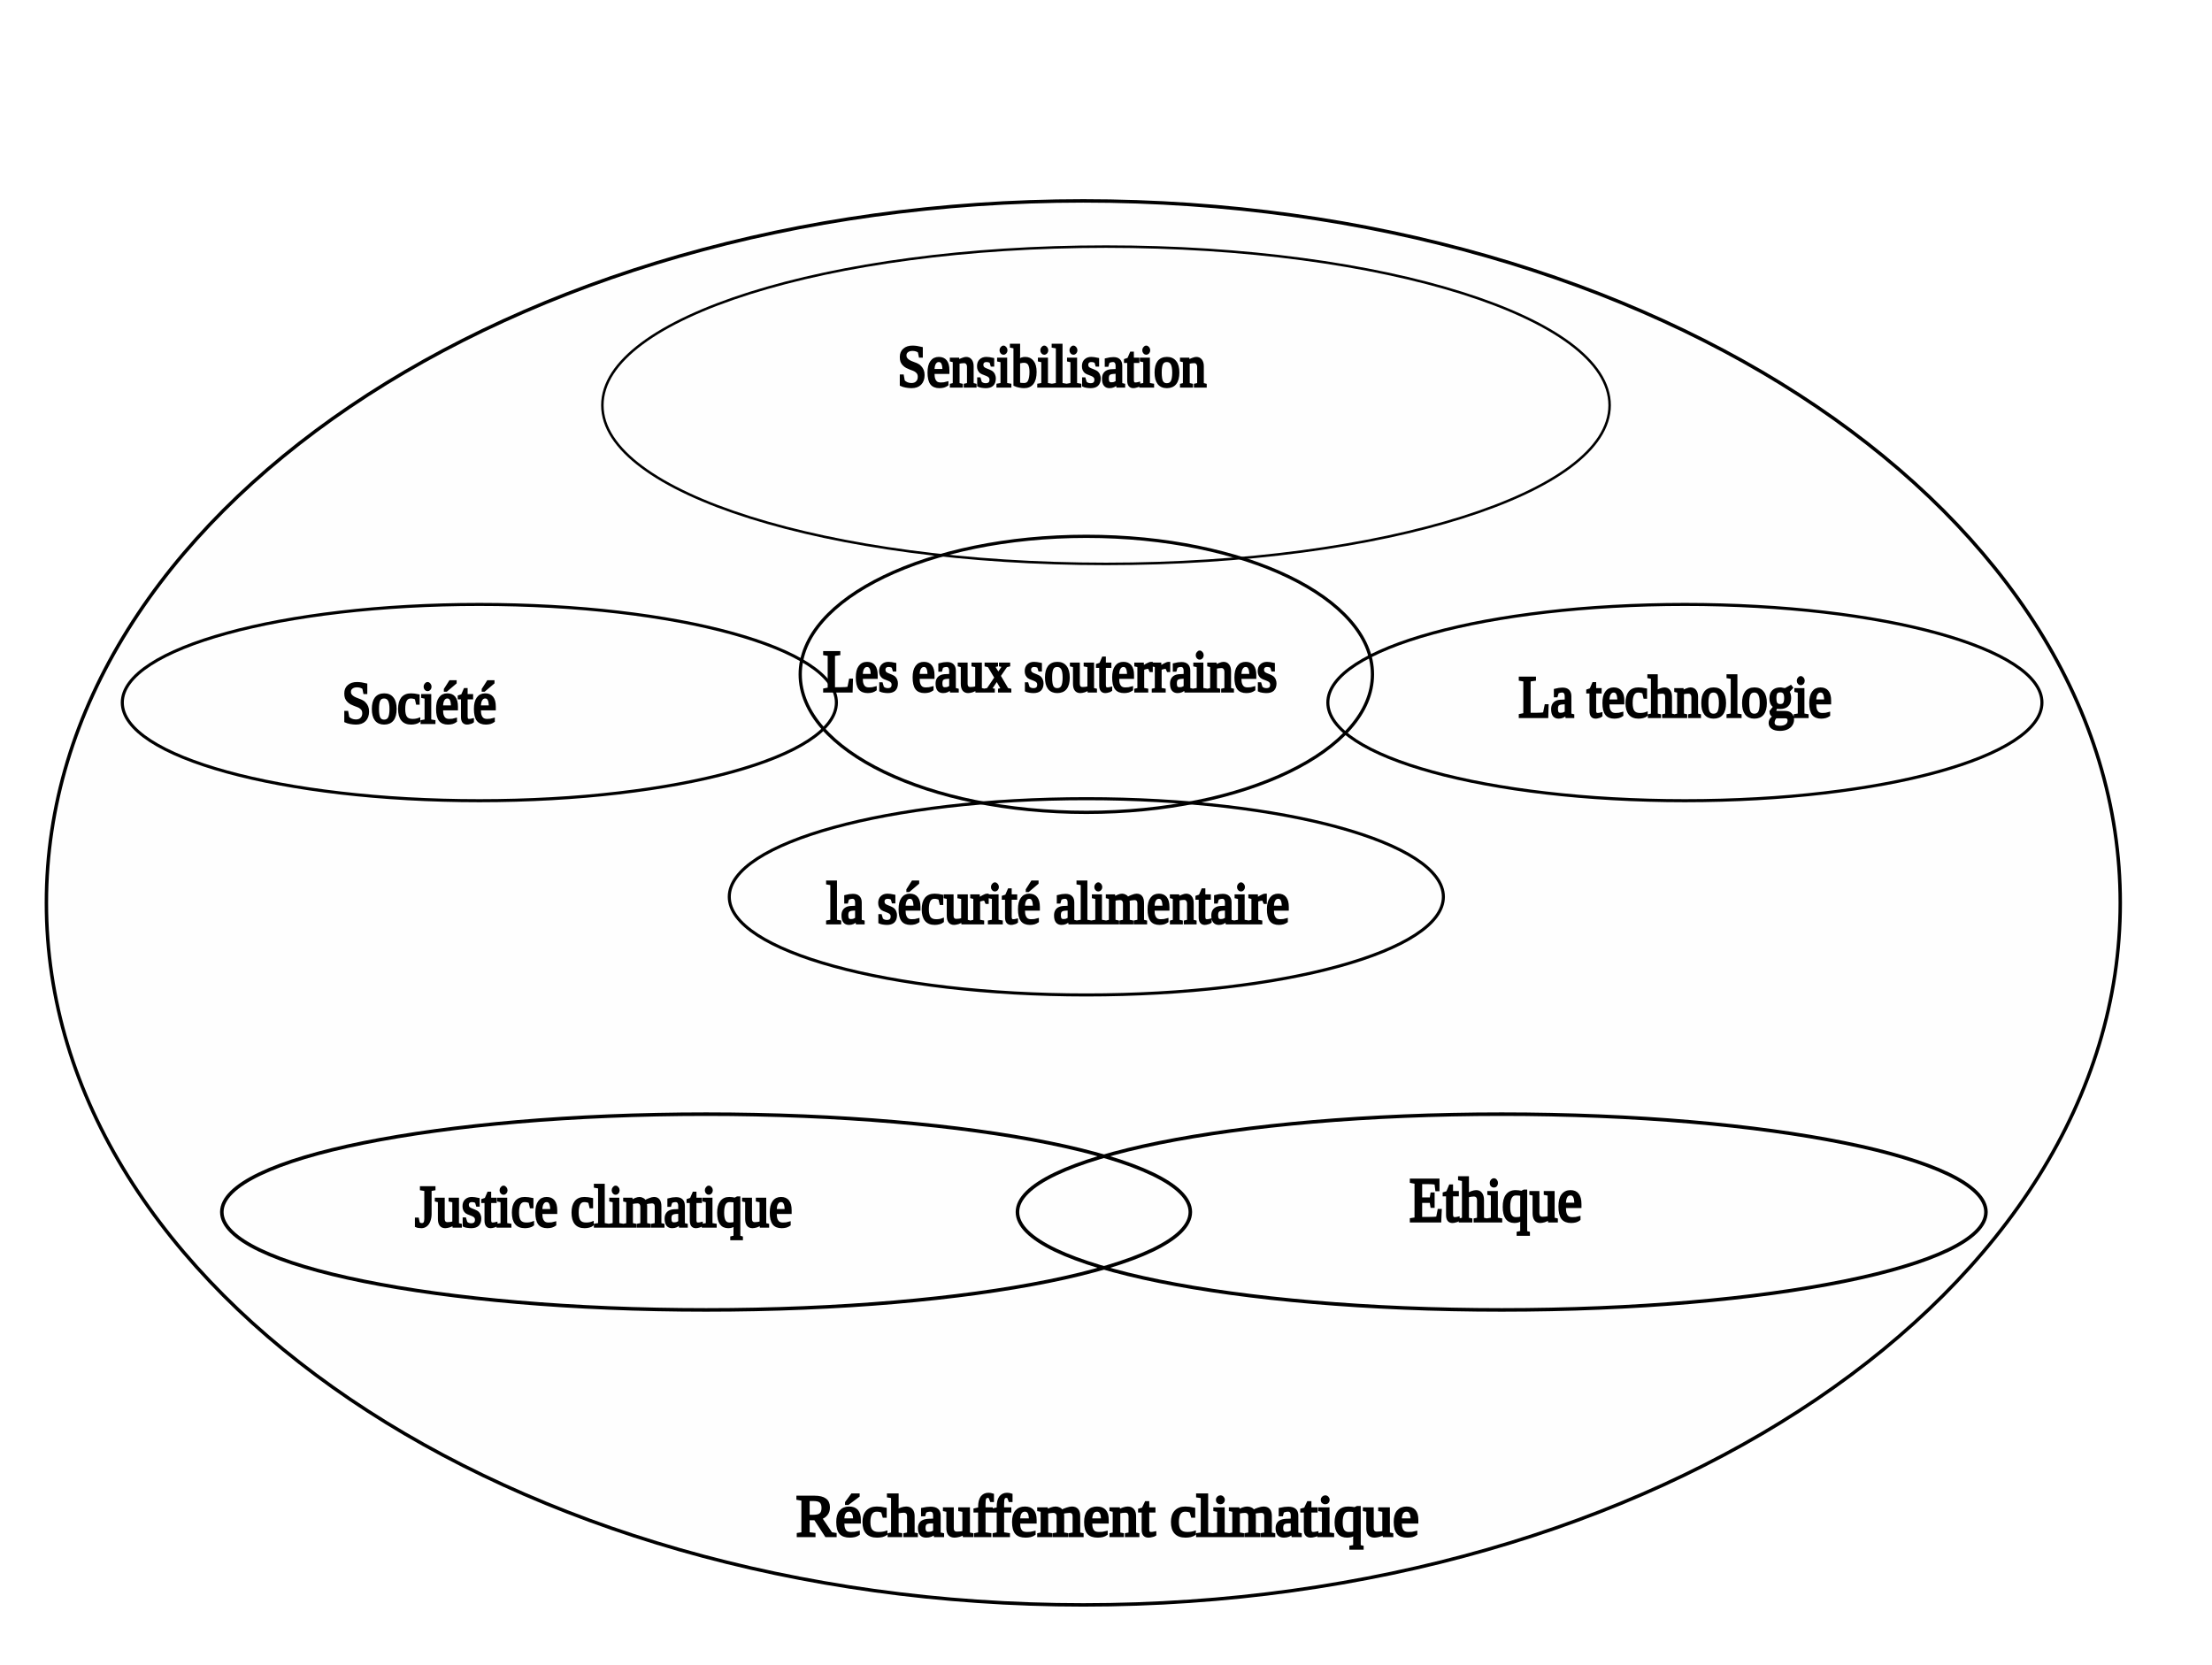
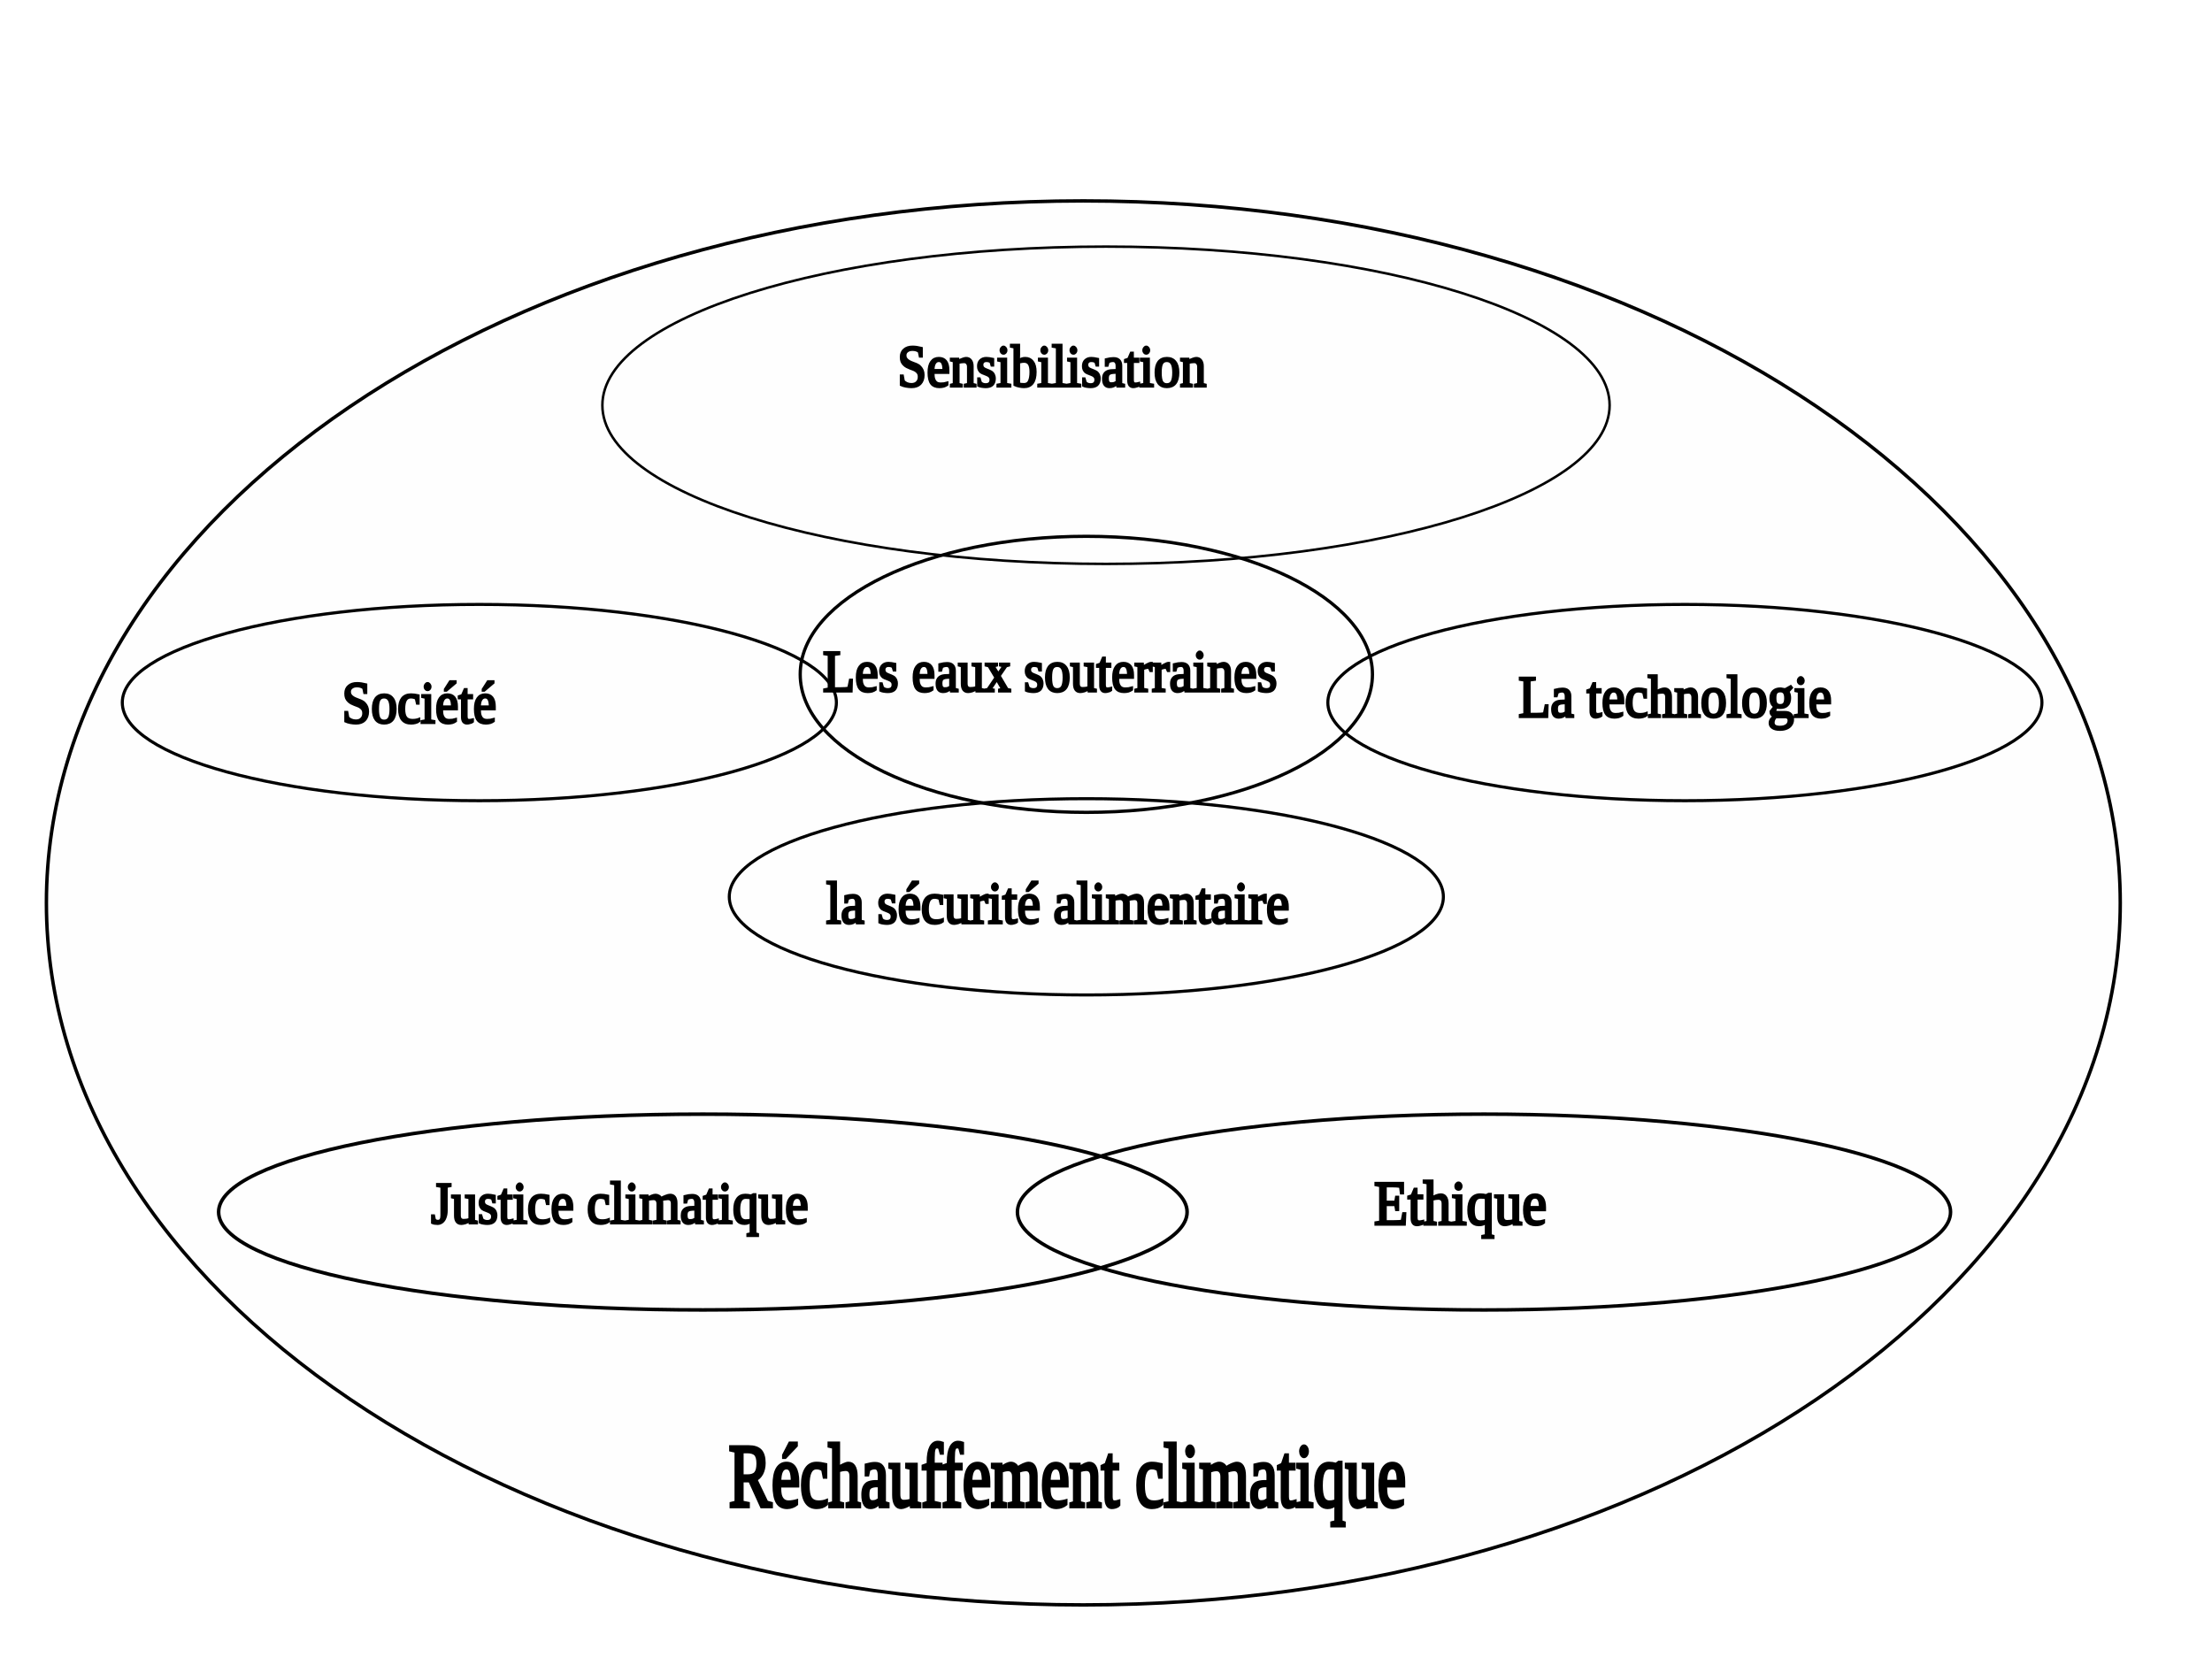
<svg xmlns="http://www.w3.org/2000/svg" width="800" height="602" viewBox="0 0 201.029 151.274" version="1.1" id="svg1">
  <defs id="defs1">
    <rect x="219.385" y="403.783" width="48.759" height="252.186" id="rect48" />
    <linearGradient id="swatch4">
      <stop style="stop-color:#000000;stop-opacity:1;" offset="0" id="stop4" />
    </linearGradient>
    <linearGradient id="swatch3">
      <stop style="stop-color:#000000;stop-opacity:1;" offset="0" id="stop3" />
    </linearGradient>
    <linearGradient id="swatch7">
      <stop style="stop-color:#000000;stop-opacity:1;" offset="0" id="stop7" />
    </linearGradient>
    <linearGradient id="swatch2">
      <stop style="stop-color:#000000;stop-opacity:1;" offset="0" id="stop2" />
    </linearGradient>
    <linearGradient id="swatch1">
      <stop style="stop-color:#000000;stop-opacity:1;" offset="0" id="stop1" />
    </linearGradient>
  </defs>
  <g id="layer1">
    <text xml:space="preserve" style="font-size:3.175px;fill:#fefefe;fill-opacity:1;stroke:#000000;stroke-width:0.265;stroke-opacity:1" x="46.096" y="56.599" id="text3">
      <tspan id="tspan3" style="stroke-width:0.265" x="46.096" y="56.599" />
    </text>
    <text xml:space="preserve" style="font-style:normal;font-variant:normal;font-weight:normal;font-stretch:normal;font-size:5.644px;font-family:Arial;-inkscape-font-specification:Arial;fill:#fefefe;fill-opacity:1;stroke:#000000;stroke-width:0.265;stroke-opacity:1" x="53.682" y="99.778" id="text4">
      <tspan id="tspan4" style="font-size:5.644px;stroke-width:0.265" x="53.682" y="99.778" />
    </text>
    <text xml:space="preserve" style="font-size:5.361px;font-family:Arial;-inkscape-font-specification:Arial;fill:#000000;fill-opacity:1;stroke:#000000;stroke-width:0.251;stroke-opacity:1" x="129.292" y="42.853" id="text20">
      <tspan id="tspan20" style="stroke-width:0.251" x="129.292" y="42.853" />
    </text>
    <text xml:space="preserve" transform="scale(0.2512861)" id="text48" style="font-style:normal;font-variant:normal;font-weight:normal;font-stretch:normal;font-size:21.333px;font-family:'Times New Roman';-inkscape-font-specification:'Times New Roman, ';text-align:center;white-space:pre;shape-inside:url(#rect48);display:inline;fill:#000000;fill-opacity:1;stroke:#000000" />
    <ellipse style="fill:#fefefe;stroke:#000000;stroke-width:0.313" id="path1" cx="98.454" cy="82.066" rx="94.237" ry="63.806" />
-     <text xml:space="preserve" style="font-style:normal;font-variant:normal;font-weight:normal;font-stretch:normal;font-size:5.361px;font-family:'Times New Roman';-inkscape-font-specification:'Times New Roman, ';text-align:center;text-anchor:middle;display:inline;fill:#000000;fill-opacity:1;stroke:#000000;stroke-width:0.251" x="104.01" y="139.587" id="text51">
-       <tspan style="font-style:normal;font-variant:normal;font-weight:normal;font-stretch:normal;font-family:'Times New Roman';-inkscape-font-specification:'Times New Roman, ';text-align:center;text-anchor:middle;fill:#000000;fill-opacity:1;stroke-width:0.251" x="104.01" y="139.587" id="tspan51">Réchauffement climatique</tspan>
+     <text xml:space="preserve" style="font-style:normal;font-variant:normal;font-weight:normal;font-stretch:normal;font-size:6.905px;font-family:'Times New Roman';-inkscape-font-specification:'Times New Roman, ';text-align:center;text-anchor:middle;display:inline;fill:#000000;fill-opacity:1;stroke:#000000;stroke-width:0.324" x="119.261" y="115.531" id="text51" transform="scale(0.8439132,1.184956)">
+       <tspan style="font-style:normal;font-variant:normal;font-weight:normal;font-stretch:normal;font-family:'Times New Roman';-inkscape-font-specification:'Times New Roman, ';text-align:center;text-anchor:middle;fill:#000000;fill-opacity:1;stroke-width:0.324" x="119.261" y="115.531" id="tspan51">Réchauffement climatique</tspan>
    </text>
    <text xml:space="preserve" style="font-style:normal;font-variant:normal;font-weight:normal;font-stretch:normal;font-size:5.062px;font-family:'Times New Roman';-inkscape-font-specification:'Times New Roman, ';text-align:center;text-anchor:middle;display:inline;fill:#000000;fill-opacity:1;stroke:#000000;stroke-width:0.237" x="104.692" y="33.053" id="text2" transform="scale(0.9416058,1.062016)">
      <tspan style="font-style:normal;font-variant:normal;font-weight:normal;font-stretch:normal;font-family:'Times New Roman';-inkscape-font-specification:'Times New Roman, ';text-align:center;text-anchor:middle;fill:#000000;fill-opacity:1;stroke-width:0.237" x="105.324" y="33.053" id="tspan2">Sensibilisation </tspan>
    </text>
    <ellipse style="fill:none;stroke:#000000;stroke-width:0.278" id="ellipse2" cx="43.564" cy="63.857" rx="32.449" ry="8.92" />
-     <ellipse style="fill:none;stroke:#000000;stroke-width:0.323" id="ellipse3" cx="64.169" cy="110.164" rx="44.009" ry="8.897" />
+     <ellipse style="fill:none;stroke:#000000;stroke-width:0.323" id="ellipse3" cx="63.877" cy="110.164" rx="44.009" ry="8.897" />
    <ellipse style="fill:none;stroke:#000000;stroke-width:0.227" id="path3" cx="100.514" cy="36.834" rx="45.77" ry="14.42" />
    <text xml:space="preserve" style="font-style:normal;font-variant:normal;font-weight:normal;font-stretch:normal;font-size:5.062px;font-family:'Times New Roman';-inkscape-font-specification:'Times New Roman, ';text-align:center;text-anchor:middle;display:inline;fill:#000000;fill-opacity:1;stroke:#000000;stroke-width:0.237" x="43.618" y="61.847" id="text1" transform="scale(0.9416058,1.062016)">
      <tspan style="font-style:normal;font-variant:normal;font-weight:normal;font-stretch:normal;font-family:'Times New Roman';-inkscape-font-specification:'Times New Roman, ';text-align:center;text-anchor:middle;fill:#000000;fill-opacity:1;stroke-width:0.237" x="43.618" y="61.847" id="tspan1">Société</tspan>
    </text>
-     <text xml:space="preserve" style="font-style:normal;font-variant:normal;font-weight:normal;font-stretch:normal;font-size:5.062px;font-family:'Times New Roman';-inkscape-font-specification:'Times New Roman, ';text-align:center;text-anchor:middle;display:inline;fill:#000000;fill-opacity:1;stroke:#000000;stroke-width:0.237" x="61.421" y="104.947" id="text5" transform="scale(0.9416058,1.062016)">
-       <tspan style="font-style:normal;font-variant:normal;font-weight:normal;font-stretch:normal;font-family:'Times New Roman';-inkscape-font-specification:'Times New Roman, ';text-align:center;text-anchor:middle;fill:#000000;fill-opacity:1;stroke-width:0.237" x="62.053" y="104.947" id="tspan5">Justice climatique </tspan>
+     <text xml:space="preserve" style="font-style:normal;font-variant:normal;font-weight:normal;font-stretch:normal;font-size:5.062px;font-family:'Times New Roman';-inkscape-font-specification:'Times New Roman, ';text-align:center;text-anchor:middle;display:inline;fill:#000000;fill-opacity:1;stroke:#000000;stroke-width:0.237" x="62.975" y="104.671" id="text5" transform="scale(0.9416058,1.062016)">
+       <tspan style="font-style:normal;font-variant:normal;font-weight:normal;font-stretch:normal;font-family:'Times New Roman';-inkscape-font-specification:'Times New Roman, ';text-align:center;text-anchor:middle;fill:#000000;fill-opacity:1;stroke-width:0.237" x="63.608" y="104.671" id="tspan5">Justice climatique </tspan>
    </text>
-     <text xml:space="preserve" style="font-style:normal;font-variant:normal;font-weight:normal;font-stretch:normal;font-size:5.361px;font-family:'Times New Roman';-inkscape-font-specification:'Times New Roman, ';text-align:center;text-anchor:middle;display:inline;fill:#000000;fill-opacity:1;stroke:#000000;stroke-width:0.237" x="147.727" y="104.504" id="text6" transform="scale(0.9416058,1.062016)">
-       <tspan style="font-style:normal;font-variant:normal;font-weight:normal;font-stretch:normal;font-size:5.361px;font-family:'Times New Roman';-inkscape-font-specification:'Times New Roman, ';text-align:center;text-anchor:middle;fill:#000000;fill-opacity:1;stroke-width:0.237" x="147.727" y="104.504" id="tspan6">Ethique</tspan>
+     <text xml:space="preserve" style="font-style:normal;font-variant:normal;font-weight:normal;font-stretch:normal;font-size:5.361px;font-family:'Times New Roman';-inkscape-font-specification:'Times New Roman, ';text-align:center;text-anchor:middle;display:inline;fill:#000000;fill-opacity:1;stroke:#000000;stroke-width:0.237" x="144.307" y="104.78" id="text6" transform="scale(0.9416058,1.062016)">
+       <tspan style="font-style:normal;font-variant:normal;font-weight:normal;font-stretch:normal;font-size:5.361px;font-family:'Times New Roman';-inkscape-font-specification:'Times New Roman, ';text-align:center;text-anchor:middle;fill:#000000;fill-opacity:1;stroke-width:0.237" x="144.307" y="104.78" id="tspan6">Ethique</tspan>
    </text>
    <text xml:space="preserve" style="font-style:normal;font-variant:normal;font-weight:normal;font-stretch:normal;font-size:5.062px;font-family:'Times New Roman';-inkscape-font-specification:'Times New Roman, ';text-align:center;text-anchor:middle;display:inline;fill:#000000;fill-opacity:1;stroke:#000000;stroke-width:0.237" x="164.839" y="61.339" id="text2-3" transform="scale(0.9416058,1.062016)">
      <tspan style="font-style:normal;font-variant:normal;font-weight:normal;font-stretch:normal;font-family:'Times New Roman';-inkscape-font-specification:'Times New Roman, ';text-align:center;text-anchor:middle;fill:#000000;fill-opacity:1;stroke-width:0.237" x="164.839" y="61.339" id="tspan2-8">La technologie</tspan>
    </text>
    <ellipse style="fill:none;stroke:#000000;stroke-width:0.278" id="ellipse1" cx="153.125" cy="63.857" rx="32.449" ry="8.92" />
-     <ellipse style="fill:none;stroke:#000000;stroke-width:0.323" id="ellipse4" cx="136.476" cy="110.164" rx="44.009" ry="8.897" />
+     <ellipse style="fill:none;stroke:#000000;stroke-width:0.317" id="ellipse4" cx="134.866" cy="110.164" rx="42.402" ry="8.9" />
    <ellipse style="fill:none;stroke:#000000;stroke-width:0.278" id="ellipse5" cx="98.727" cy="81.513" rx="32.449" ry="8.92" />
    <text xml:space="preserve" style="font-style:normal;font-variant:normal;font-weight:normal;font-stretch:normal;font-size:5.062px;font-family:'Times New Roman';-inkscape-font-specification:'Times New Roman, ';text-align:center;text-anchor:middle;display:inline;fill:#000000;fill-opacity:1;stroke:#000000;stroke-width:0.237" x="104.631" y="78.99" id="text7" transform="scale(0.9416058,1.062016)">
      <tspan style="font-style:normal;font-variant:normal;font-weight:normal;font-stretch:normal;font-family:'Times New Roman';-inkscape-font-specification:'Times New Roman, ';text-align:center;text-anchor:middle;fill:#000000;fill-opacity:1;stroke-width:0.237" x="104.631" y="78.99" id="tspan7"> la sécurité alimentaire</tspan>
    </text>
    <ellipse style="fill:none;stroke:#000000;stroke-width:0.295" id="ellipse7" cx="98.727" cy="61.292" rx="26.003" ry="12.545" />
    <text xml:space="preserve" style="font-style:normal;font-variant:normal;font-weight:normal;font-stretch:normal;font-size:5.062px;font-family:'Times New Roman';-inkscape-font-specification:'Times New Roman, ';text-align:center;text-anchor:middle;display:inline;fill:#000000;fill-opacity:1;stroke:#000000;stroke-width:0.237" x="104.515" y="59.153" id="text8" transform="scale(0.9416058,1.062016)">
      <tspan style="font-style:normal;font-variant:normal;font-weight:normal;font-stretch:normal;font-family:'Times New Roman';-inkscape-font-specification:'Times New Roman, ';text-align:center;text-anchor:middle;fill:#000000;fill-opacity:1;stroke-width:0.237" x="104.515" y="59.153" id="tspan8">Les eaux souterraines</tspan>
    </text>
  </g>
</svg>
